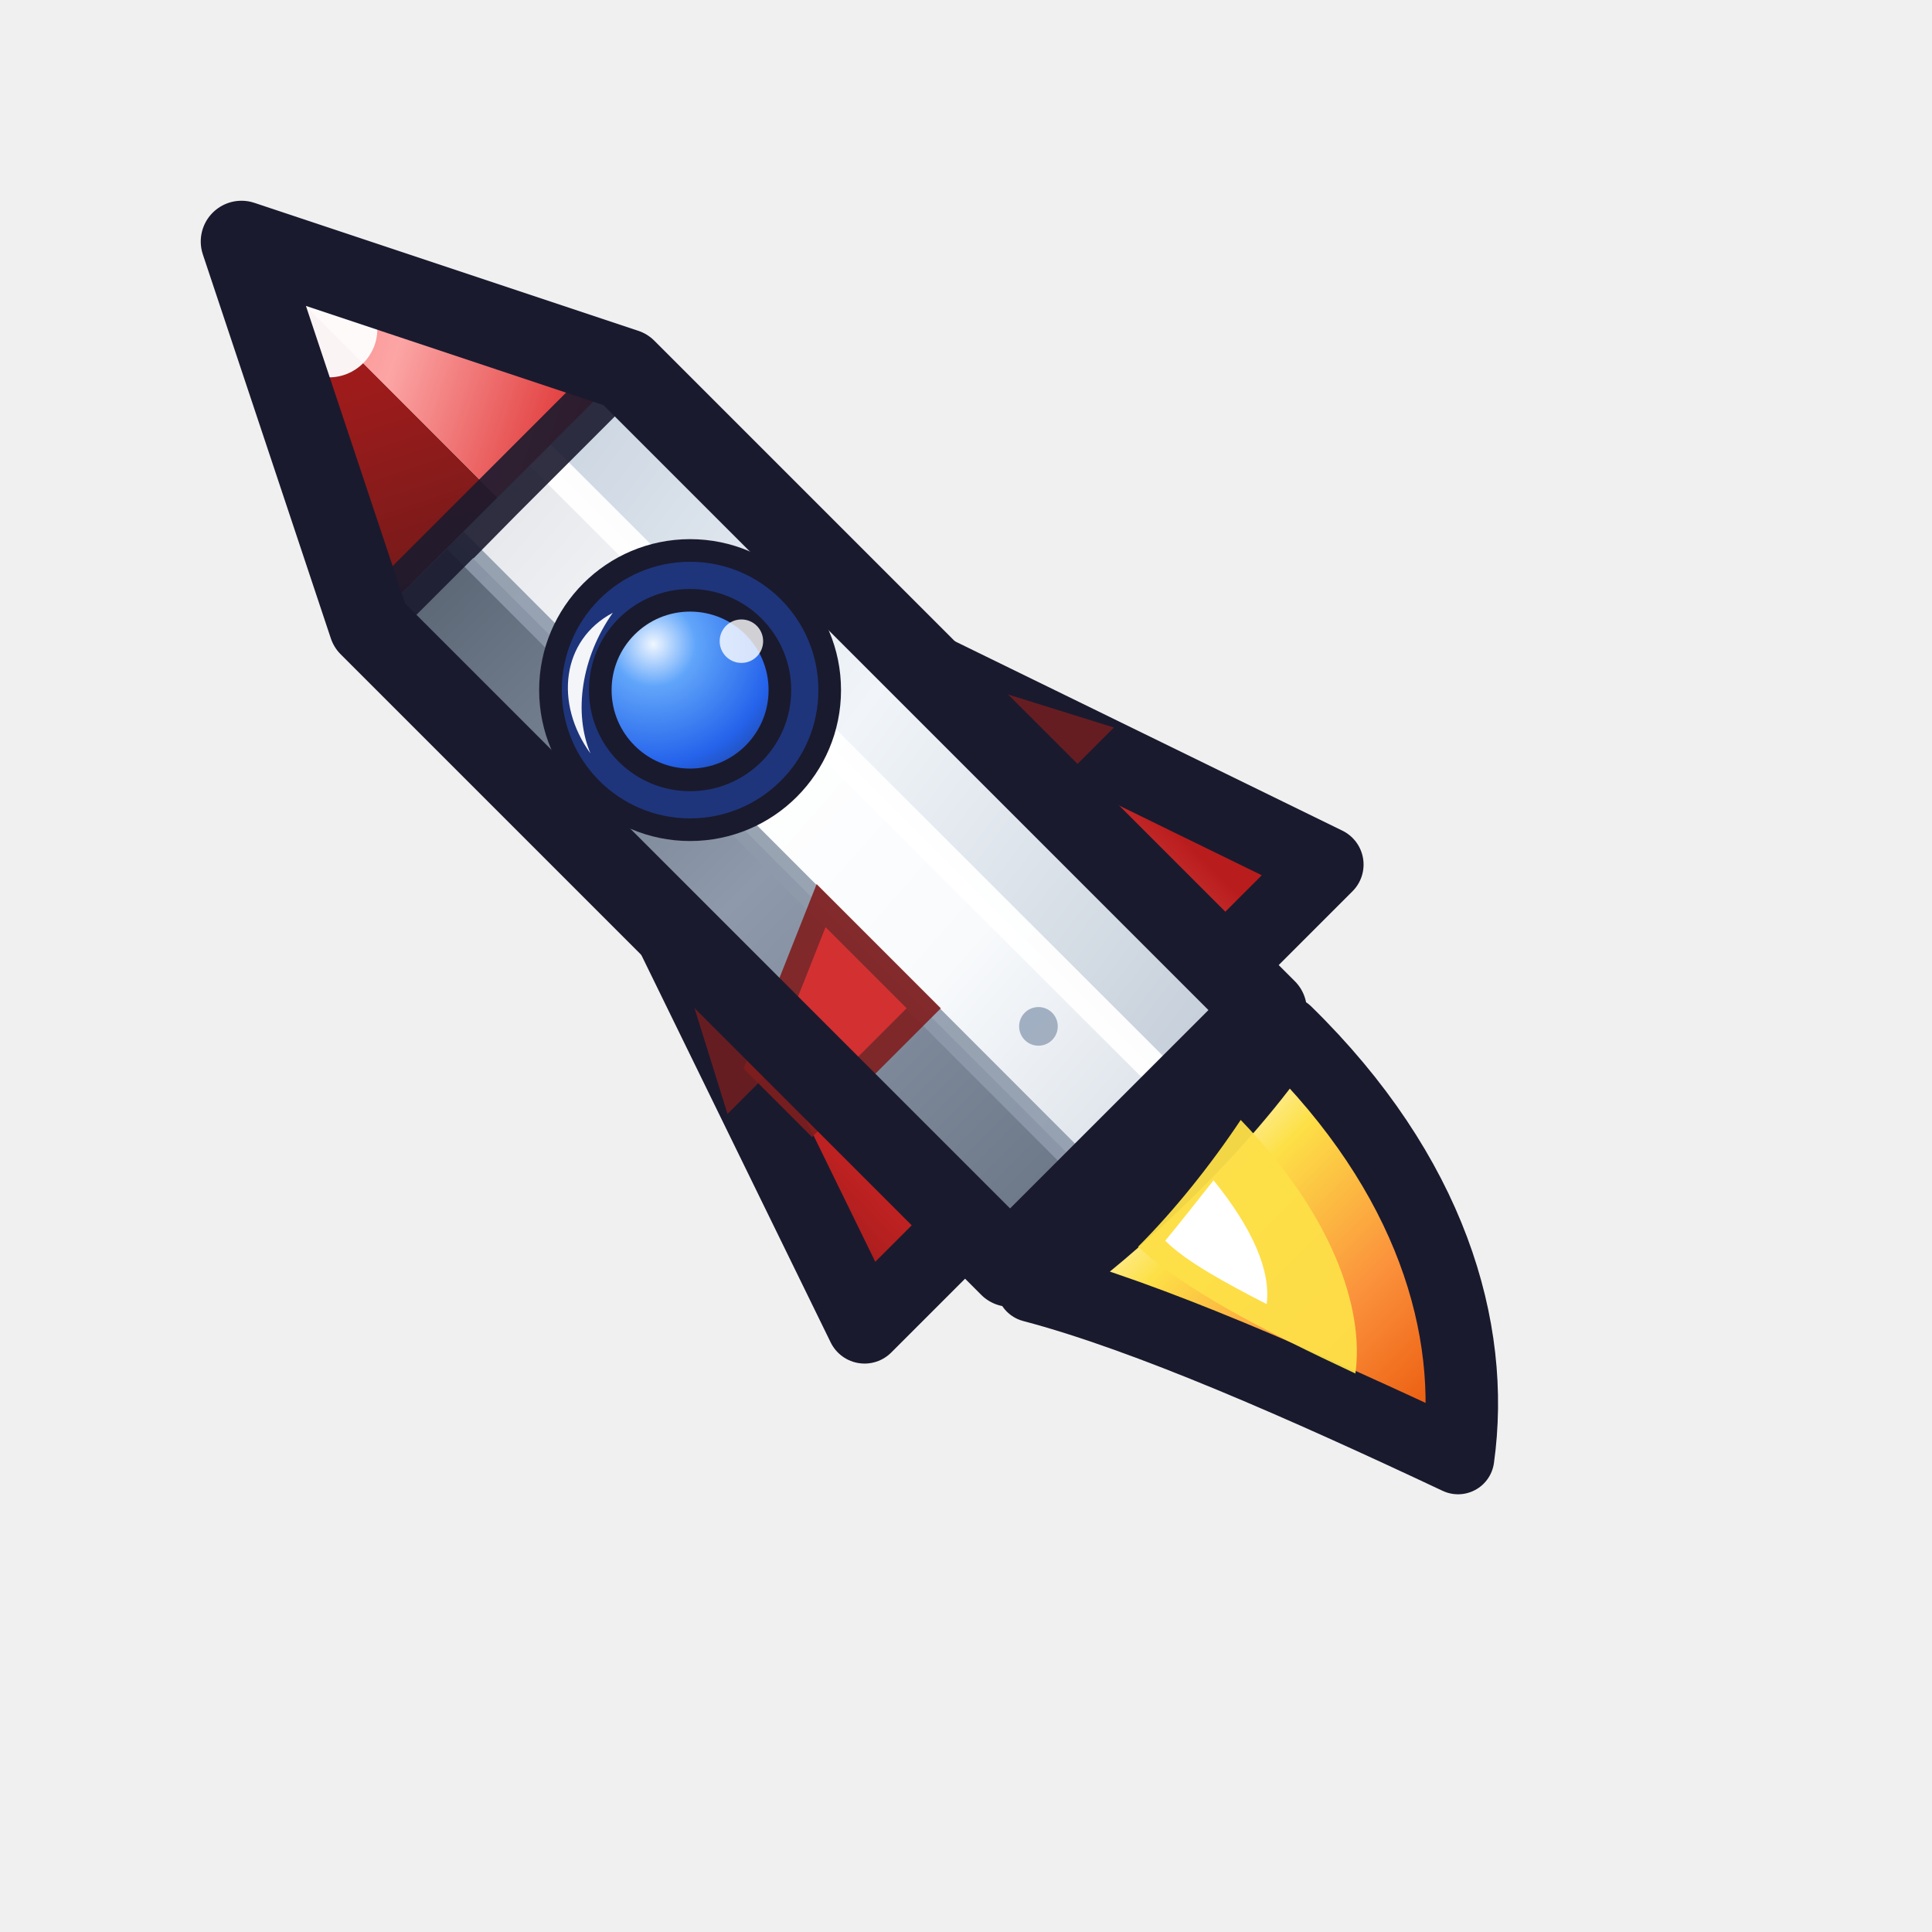
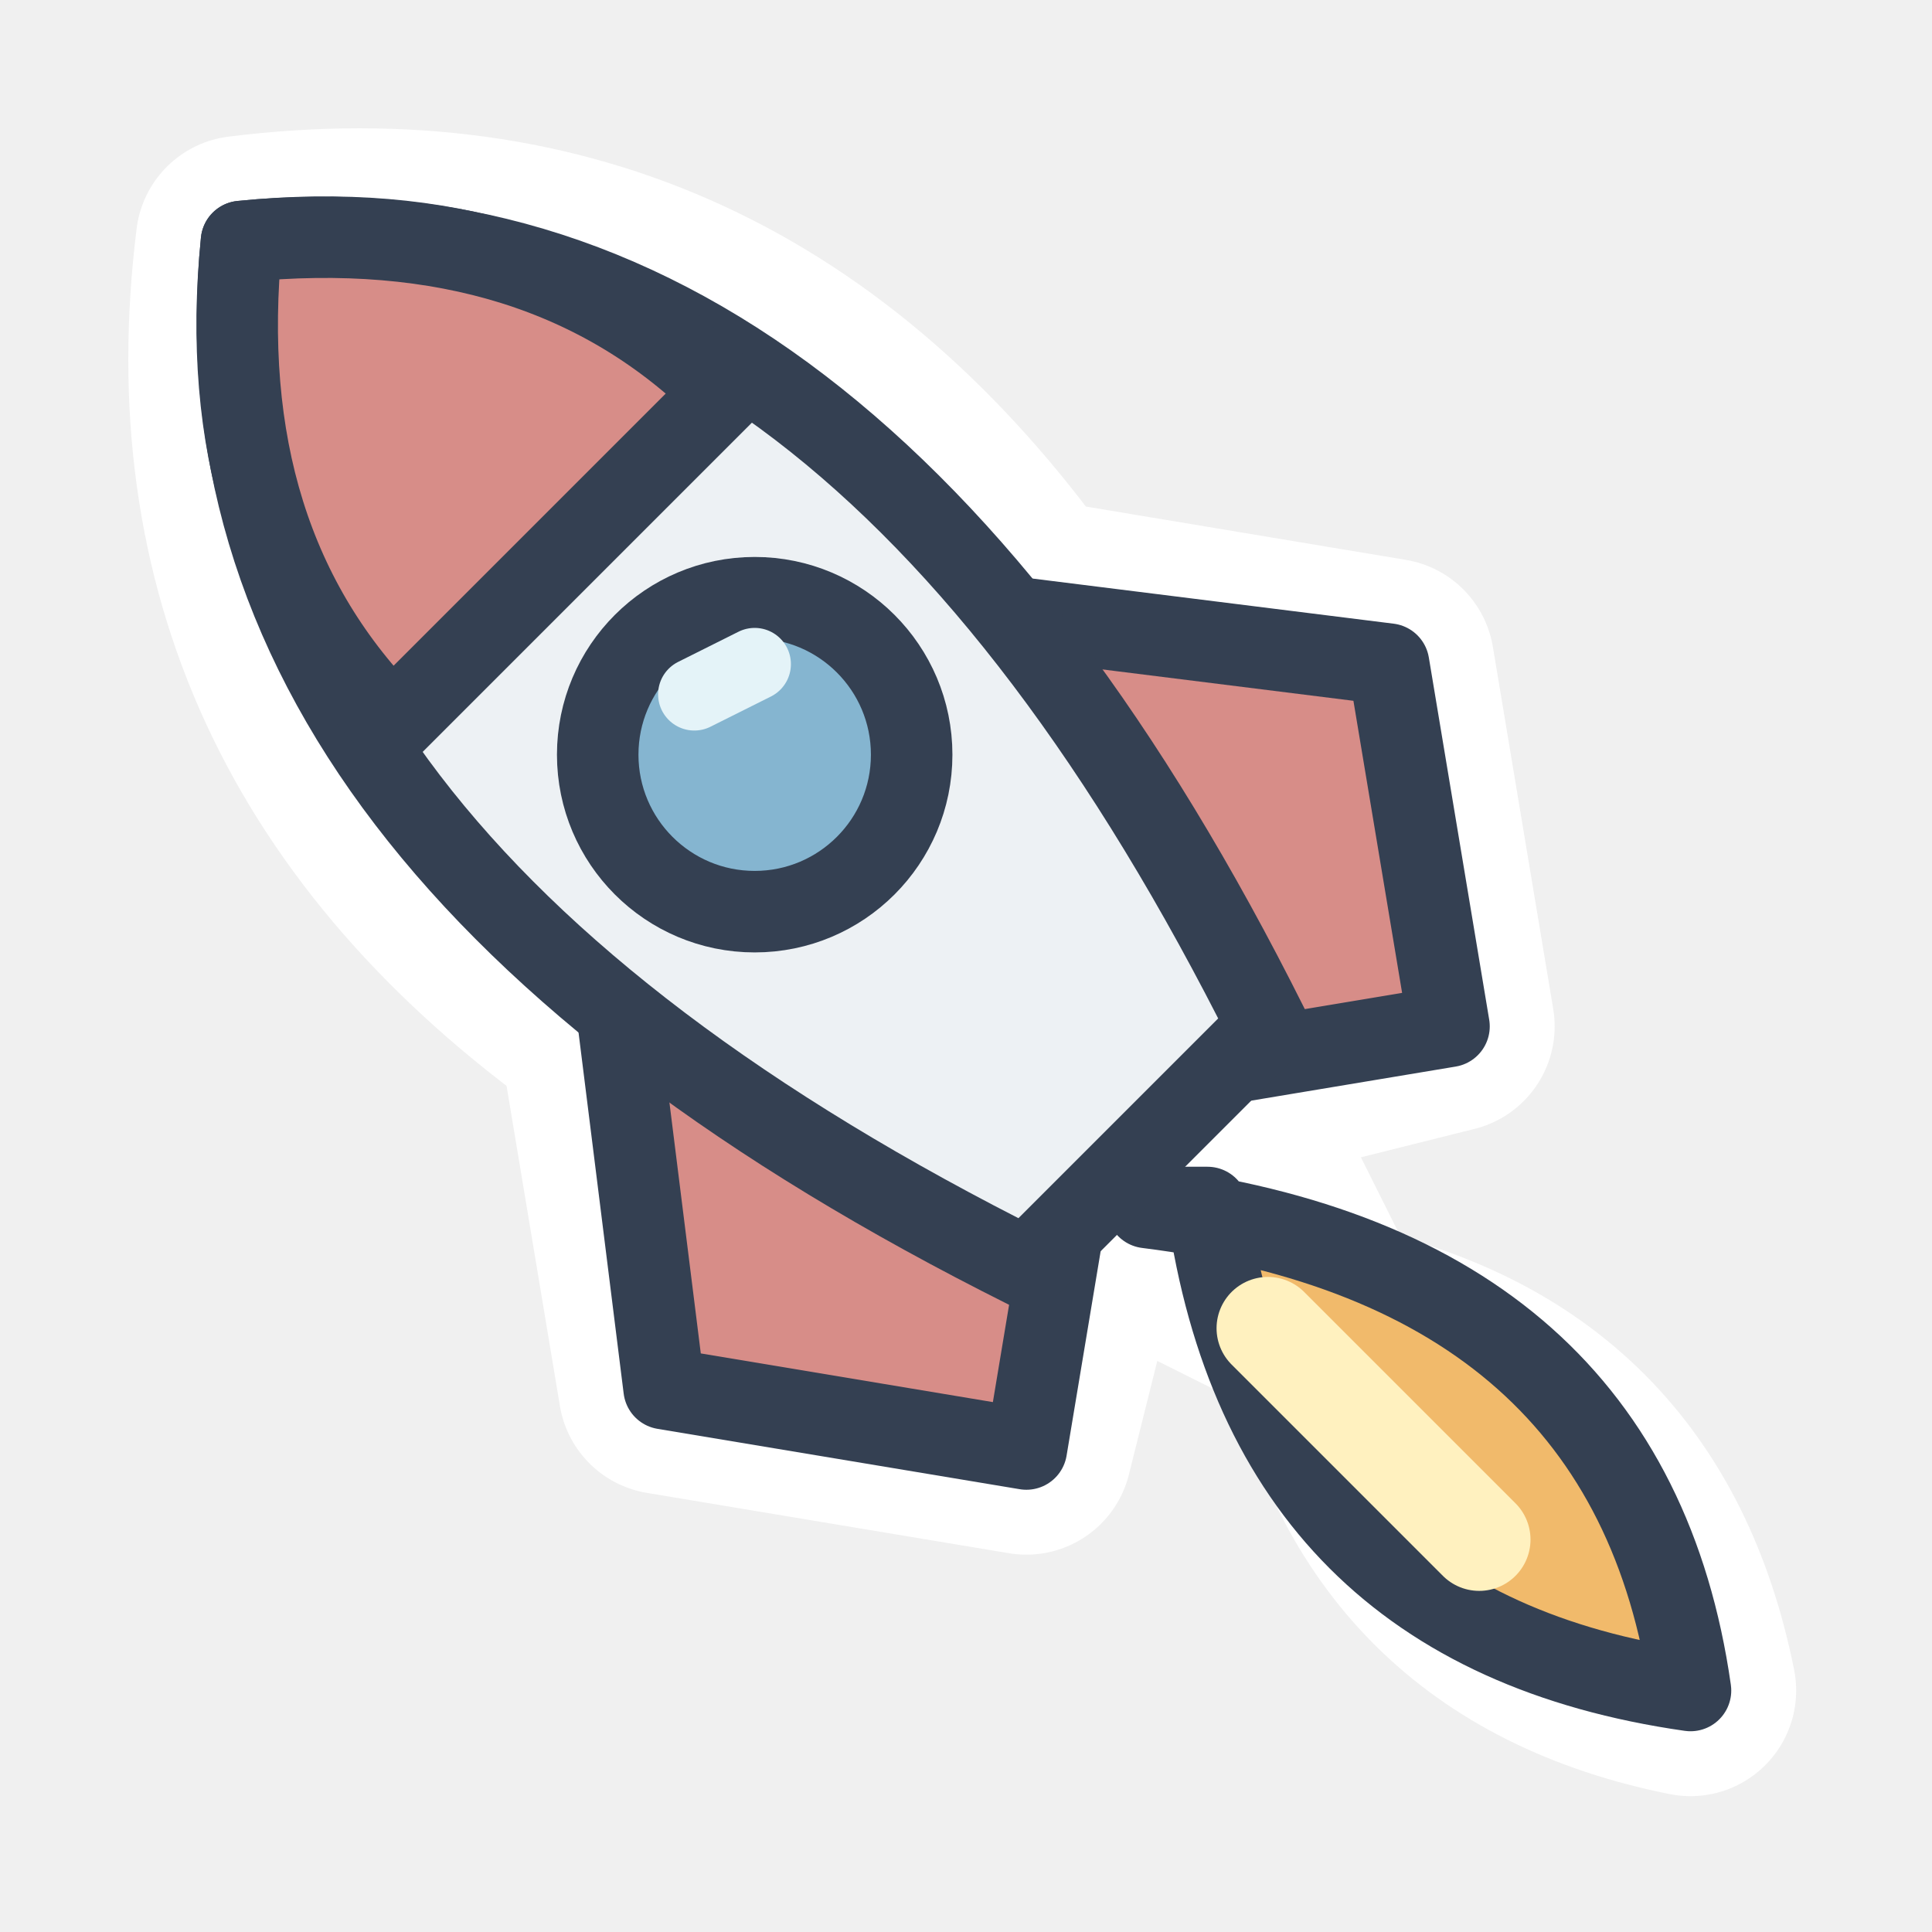
<svg xmlns="http://www.w3.org/2000/svg" width="32" height="32" viewBox="0 0 32 32">
  <defs>
-     <linearGradient id="rFaceMid" gradientUnits="userSpaceOnUse" x1="7.54" y1="8.95" x2="18.85" y2="18.85">
-       <stop offset="0" stop-color="#e5e7eb" />
-       <stop offset="0.40" stop-color="#ffffff" />
-       <stop offset="0.72" stop-color="#f8fafc" />
-       <stop offset="1" stop-color="#dde3ea" />
-     </linearGradient>
-     <linearGradient id="rFaceUp" gradientUnits="userSpaceOnUse" x1="8.95" y1="7.54" x2="20.97" y2="16.73">
-       <stop offset="0" stop-color="#cbd5e1" />
-       <stop offset="0.45" stop-color="#f1f5f9" />
-       <stop offset="1" stop-color="#c3cdd8" />
-     </linearGradient>
-     <linearGradient id="rFaceDown" gradientUnits="userSpaceOnUse" x1="6.12" y1="10.36" x2="16.73" y2="20.97">
-       <stop offset="0" stop-color="#5b6675" />
-       <stop offset="0.5" stop-color="#8e9aab" />
-       <stop offset="1" stop-color="#6b7787" />
-     </linearGradient>
-     <linearGradient id="rNoseUp" gradientUnits="userSpaceOnUse" x1="4" y1="4" x2="10.36" y2="6.12">
-       <stop offset="0" stop-color="#f87171" />
-       <stop offset="0.45" stop-color="#fca5a5" />
-       <stop offset="1" stop-color="#dc2626" />
-     </linearGradient>
-     <linearGradient id="rNoseDown" gradientUnits="userSpaceOnUse" x1="4" y1="4" x2="6.12" y2="10.36">
-       <stop offset="0" stop-color="#b91c1c" />
-       <stop offset="0.5" stop-color="#991b1b" />
-       <stop offset="1" stop-color="#701a1a" />
-     </linearGradient>
-     <linearGradient id="rFin" gradientUnits="userSpaceOnUse" x1="14.3" y1="21.96" x2="21.0" y2="15.3">
-       <stop offset="0" stop-color="#991b1b" />
-       <stop offset="0.32" stop-color="#dc2626" />
-       <stop offset="0.68" stop-color="#f87171" />
-       <stop offset="1" stop-color="#b91c1c" />
-     </linearGradient>
-     <radialGradient id="rGlass" cx="0.34" cy="0.30" r="0.84">
-       <stop offset="0" stop-color="#eff6ff" />
-       <stop offset="0.22" stop-color="#60a5fa" />
-       <stop offset="0.62" stop-color="#2563eb" />
-       <stop offset="1" stop-color="#172554" />
-     </radialGradient>
-     <linearGradient id="rFlame" gradientUnits="userSpaceOnUse" x1="18.9" y1="18.9" x2="25.0" y2="25.0">
-       <stop offset="0" stop-color="#fffbeb" />
-       <stop offset="0.20" stop-color="#fde047" />
-       <stop offset="0.50" stop-color="#fb923c" />
-       <stop offset="0.78" stop-color="#ea580c" />
-       <stop offset="1" stop-color="#dc2626" />
-     </linearGradient>
+     <path id="outline" d="M4 4Q12 3 17 10L23 11 24 17 20 18 22 22Q27 23 28 28 23 27 22 22L18 20 17 24 11 23 10 17Q3 12 4 4Z" />
  </defs>
-   <path d="M21.30 17.10 C23.70 19.45 24.45 22.00 24.15 24.15 C21.60 22.95 19.00 21.80 17.10 21.30 C18.60 20.20 20.20 18.70 21.30 17.10 Z" fill="url(#rFlame)" stroke="#1a1a2e" stroke-width="1.2" stroke-linejoin="round" />
-   <path d="M20.55 18.55 C22.05 20.10 22.60 21.65 22.45 22.75 C20.95 22.05 19.60 21.35 18.85 20.65 C19.45 20.05 20.05 19.30 20.55 18.55 Z" fill="#fde047" opacity="0.95" />
-   <path d="M20.10 19.55 C20.75 20.35 21.05 21.05 20.98 21.60 C20.30 21.25 19.65 20.90 19.30 20.55 C19.55 20.25 19.82 19.90 20.10 19.55 Z" fill="#ffffff" />
-   <path d="M11.07 15.31 L14.32 21.96 L16.02 20.26 Z" fill="url(#rFin)" stroke="#1a1a2e" stroke-width="1.25" stroke-linejoin="round" />
-   <path d="M11.07 15.31 L12.05 18.45 L12.95 17.55 Z" fill="#7f1d1d" opacity="0.75" />
-   <path d="M15.31 11.07 L21.96 14.32 L20.26 16.02 Z" fill="url(#rFin)" stroke="#1a1a2e" stroke-width="1.25" stroke-linejoin="round" />
-   <path d="M15.31 11.07 L18.45 12.05 L17.55 12.95 Z" fill="#7f1d1d" opacity="0.75" />
-   <path d="M6.12 10.36 L7.54 8.95 L18.14 19.56 L16.73 20.97 Z" fill="url(#rFaceDown)" />
-   <path d="M7.54 8.95 L8.95 7.54 L19.56 18.14 L18.14 19.56 Z" fill="url(#rFaceMid)" />
-   <path d="M8.95 7.54 L10.36 6.12 L20.97 16.73 L19.56 18.14 Z" fill="url(#rFaceUp)" />
-   <path d="M8.95 7.54 L19.56 18.14" fill="none" stroke="#ffffff" stroke-width="0.5" opacity="0.95" />
-   <path d="M7.54 8.95 L18.14 19.56" fill="none" stroke="#8e9aab" stroke-width="0.4" opacity="0.9" />
-   <path d="M13.60 15.00 L15.30 16.70 L13.45 18.55 L12.55 17.65 Z" fill="#dc2626" opacity="0.9" stroke="#7f1d1d" stroke-width="0.4" />
-   <circle cx="10.30" cy="10.10" r="0.32" fill="#94a3b8" opacity="0.85" />
-   <circle cx="17.20" cy="17.00" r="0.32" fill="#94a3b8" opacity="0.85" />
-   <path d="M4 4 L8.24 8.24 L6.12 10.36 Z" fill="url(#rNoseDown)" />
-   <path d="M4 4 L10.36 6.12 L8.24 8.24 Z" fill="url(#rNoseUp)" />
-   <path d="M4 4 L10.36 6.12" fill="none" stroke="#fecaca" stroke-width="0.5" opacity="0.9" />
-   <circle cx="5.45" cy="5.45" r="0.8" fill="#ffffff" opacity="0.95" />
-   <circle cx="11.43" cy="11.43" r="1.90" fill="url(#rGlass)" stroke="#1a1a2e" stroke-width="1.2" />
-   <circle cx="11.43" cy="11.43" r="1.90" fill="none" stroke="#1e3a8a" stroke-width="0.45" opacity="0.85" />
-   <path d="M10.15 10.15 C9.62 10.90 9.50 11.82 9.78 12.48 C9.18 11.65 9.30 10.60 10.15 10.15 Z" fill="#ffffff" opacity="0.95" />
-   <circle cx="12.28" cy="10.62" r="0.36" fill="#ffffff" opacity="0.8" />
-   <path d="M4 4 L10.36 6.12 L20.97 16.73 L16.73 20.97 L6.12 10.36 Z" fill="none" stroke="#1a1a2e" stroke-width="1.35" stroke-linejoin="round" />
-   <path d="M10.36 6.12 L6.12 10.36 M8.24 8.24 L7.54 8.95" fill="none" stroke="#1a1a2e" stroke-width="0.85" opacity="0.9" />
+   <use href="#outline" fill="none" stroke="#fff" stroke-width="3.5" stroke-linejoin="round" stroke-linecap="round" />
+   <g stroke="#344052" stroke-width="1.35" stroke-linejoin="round" stroke-linecap="round">
+     <path d="M19 20q8 1 9 8-7-1-8-8Z" fill="#f1ba6b" />
+     <path d="m21 22 3.5 3.5" stroke="#fff1bf" stroke-width="1.7" />
+     <path d="m10 15 1 8 6 1 1-6m-3-8 8 1 1 6-6 1" fill="#d78d88" />
+     <path d="M4 4q10-1 17 13l-4 4Q3 14 4 4Z" fill="#edf1f4" />
+     <path d="M4 4q5-.5 8 2.5L6.5 12Q3.5 9 4 4Z" fill="#d78d88" />
+     <circle cx="12.5" cy="12.5" r="2.6" fill="#85b5d0" />
+     <path d="m11.5 11.5 1-.5" stroke="#e4f3f8" stroke-width="1.2" />
+   </g>
</svg>
